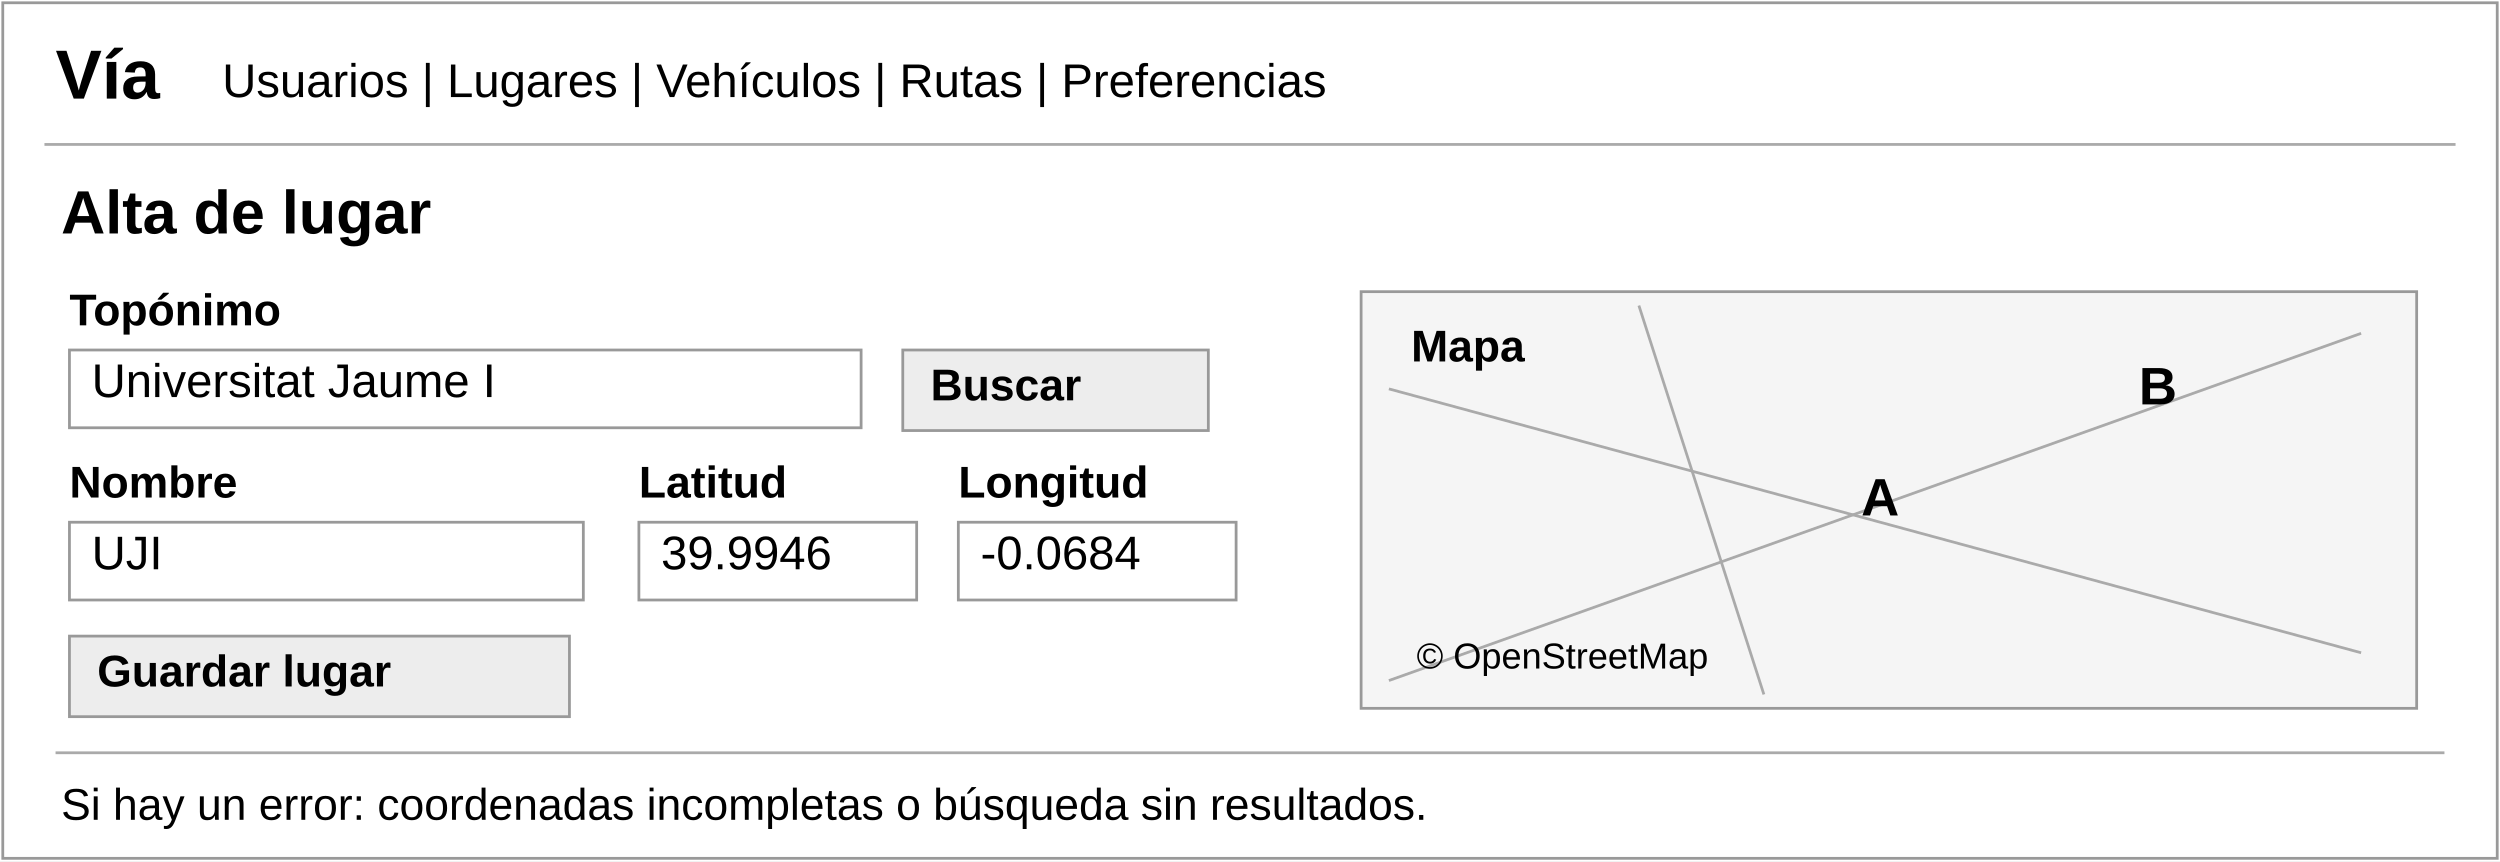
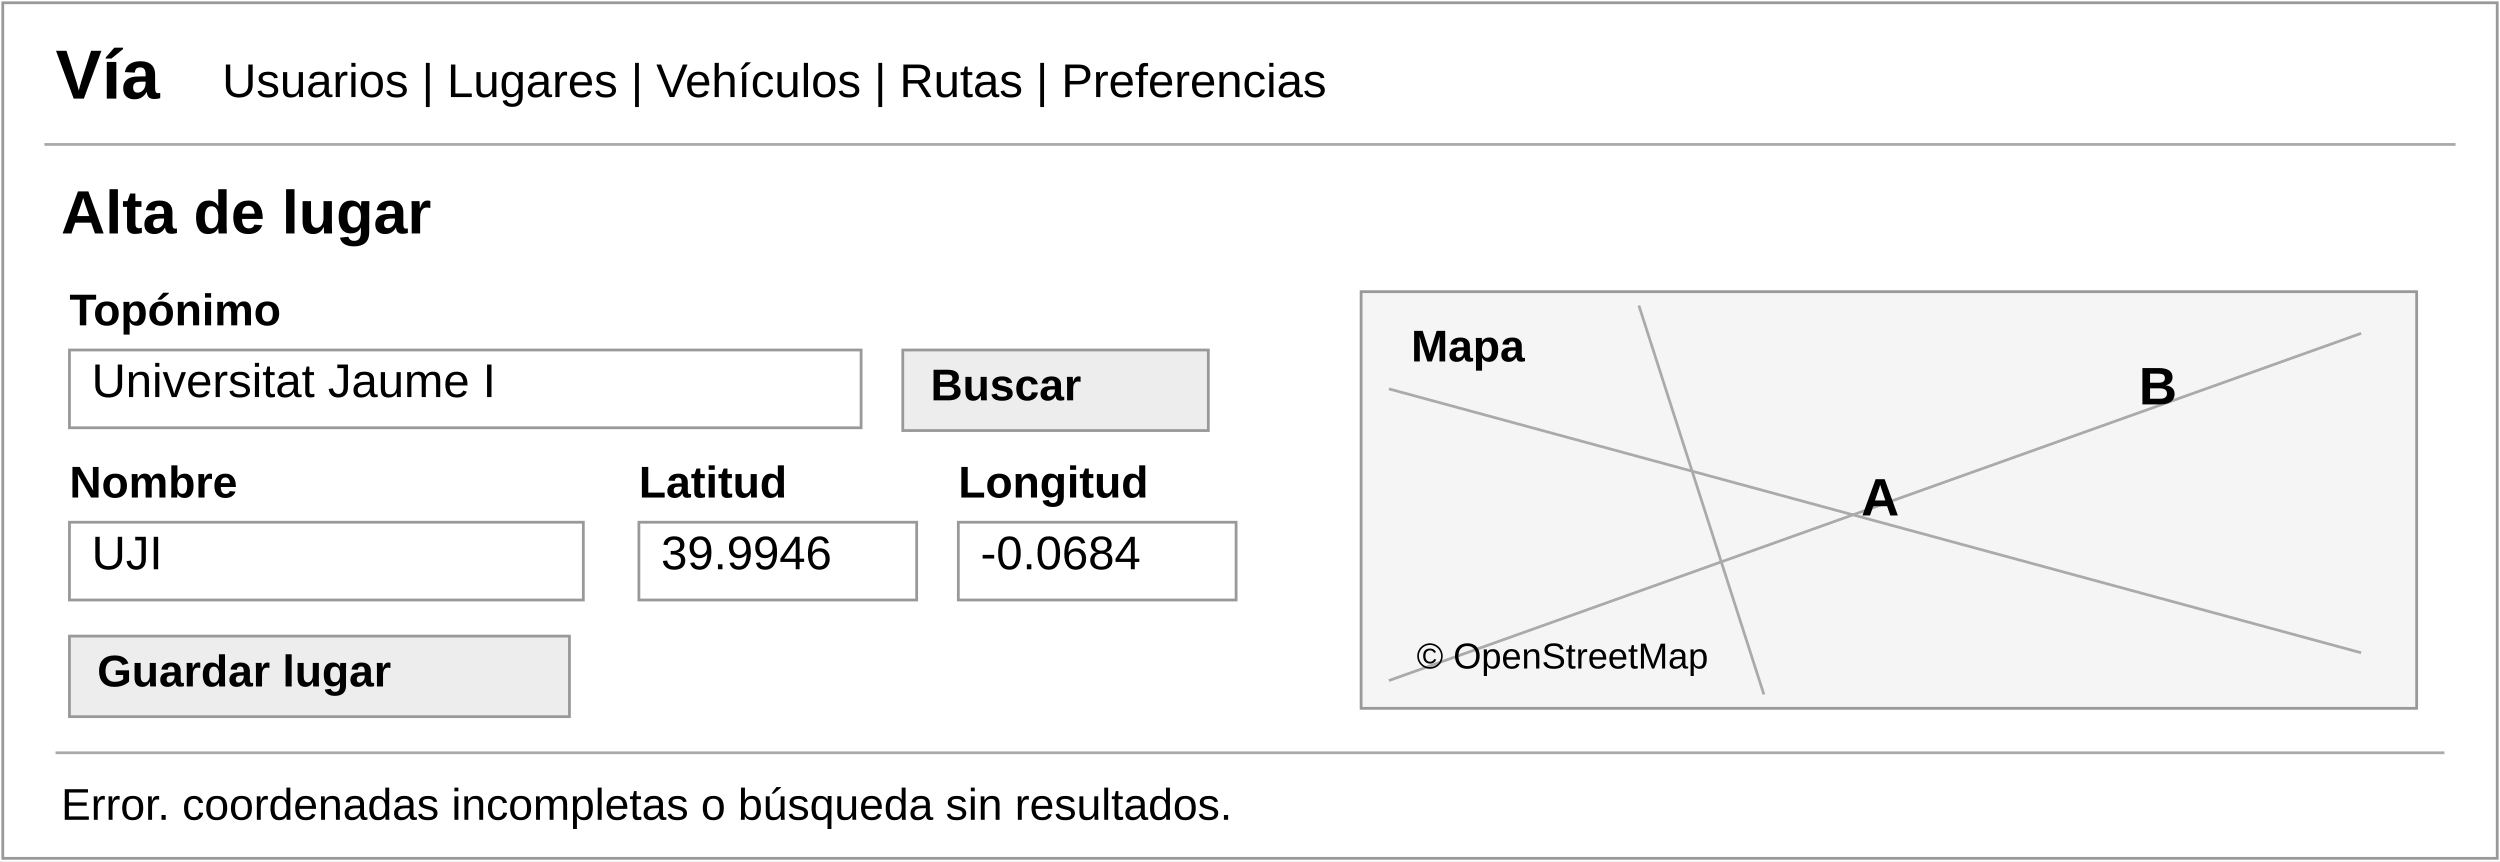
<svg xmlns="http://www.w3.org/2000/svg" width="900" height="310" viewBox="0 0 900 310">
  <rect width="900" height="310" fill="white" />
  <rect x="1" y="1" width="898" height="308" fill="white" stroke="#999" />
  <text x="20" y="35.5" font-family="Arial,sans-serif" font-size="25" font-weight="bold">Vía</text>
  <text x="80" y="34.94" font-family="Arial,sans-serif" font-size="17" font-weight="normal">Usuarios  |  Lugares  |  Vehículos  |  Rutas  |  Preferencias</text>
  <line x1="16" y1="52" x2="884" y2="52" stroke="#aaa" />
  <text x="22" y="84.04" font-family="Arial,sans-serif" font-size="22" font-weight="bold">Alta de lugar</text>
  <text x="25" y="117.12" font-family="Arial,sans-serif" font-size="16" font-weight="bold">Topónimo</text>
  <rect x="25" y="126" width="285" height="28" fill="white" stroke="#999" />
  <text x="33" y="142.94" font-family="Arial,sans-serif" font-size="17" font-weight="normal">Universitat Jaume I</text>
  <rect x="325" y="126" width="110" height="29" fill="#ededed" stroke="#999" />
  <text x="335" y="144.12" font-family="Arial,sans-serif" font-size="16" font-weight="bold">Buscar</text>
  <text x="25" y="179.12" font-family="Arial,sans-serif" font-size="16" font-weight="bold">Nombre</text>
  <rect x="25" y="188" width="185" height="28" fill="white" stroke="#999" />
  <text x="33" y="204.94" font-family="Arial,sans-serif" font-size="17" font-weight="normal">UJI</text>
  <text x="230" y="179.12" font-family="Arial,sans-serif" font-size="16" font-weight="bold">Latitud</text>
  <rect x="230" y="188" width="100" height="28" fill="white" stroke="#999" />
  <text x="238" y="204.94" font-family="Arial,sans-serif" font-size="17" font-weight="normal">39.9946</text>
  <text x="345" y="179.12" font-family="Arial,sans-serif" font-size="16" font-weight="bold">Longitud</text>
  <rect x="345" y="188" width="100" height="28" fill="white" stroke="#999" />
  <text x="353" y="204.94" font-family="Arial,sans-serif" font-size="17" font-weight="normal">-0.0684</text>
  <rect x="25" y="229" width="180" height="29" fill="#ededed" stroke="#999" />
  <text x="35" y="247.12" font-family="Arial,sans-serif" font-size="16" font-weight="bold">Guardar lugar</text>
  <rect x="490" y="105" width="380" height="150" fill="#f5f5f5" stroke="#999" />
  <line x1="500" y1="245" x2="850" y2="120" stroke="#aaa" />
  <line x1="500" y1="140" x2="850" y2="235" stroke="#aaa" />
  <line x1="590" y1="110" x2="635" y2="250" stroke="#aaa" />
  <text x="508" y="130.12" font-family="Arial,sans-serif" font-size="16" font-weight="bold">Mapa</text>
  <text x="510" y="240.66" font-family="Arial,sans-serif" font-size="13" font-weight="normal">© OpenStreetMap</text>
  <text x="670" y="185.58" font-family="Arial,sans-serif" font-size="19" font-weight="bold">A</text>
  <text x="770" y="145.58" font-family="Arial,sans-serif" font-size="19" font-weight="bold">B</text>
  <line x1="20" y1="271" x2="880" y2="271" stroke="#aaa" />
-   <text x="22" y="295.12" font-family="Arial,sans-serif" font-size="16" font-weight="normal">Si hay un error: coordenadas incompletas o búsqueda sin resultados.</text>
+   <text x="22" y="295.12" font-family="Arial,sans-serif" font-size="16" font-weight="normal">Error. coordenadas incompletas o búsqueda sin resultados.</text>
</svg>
